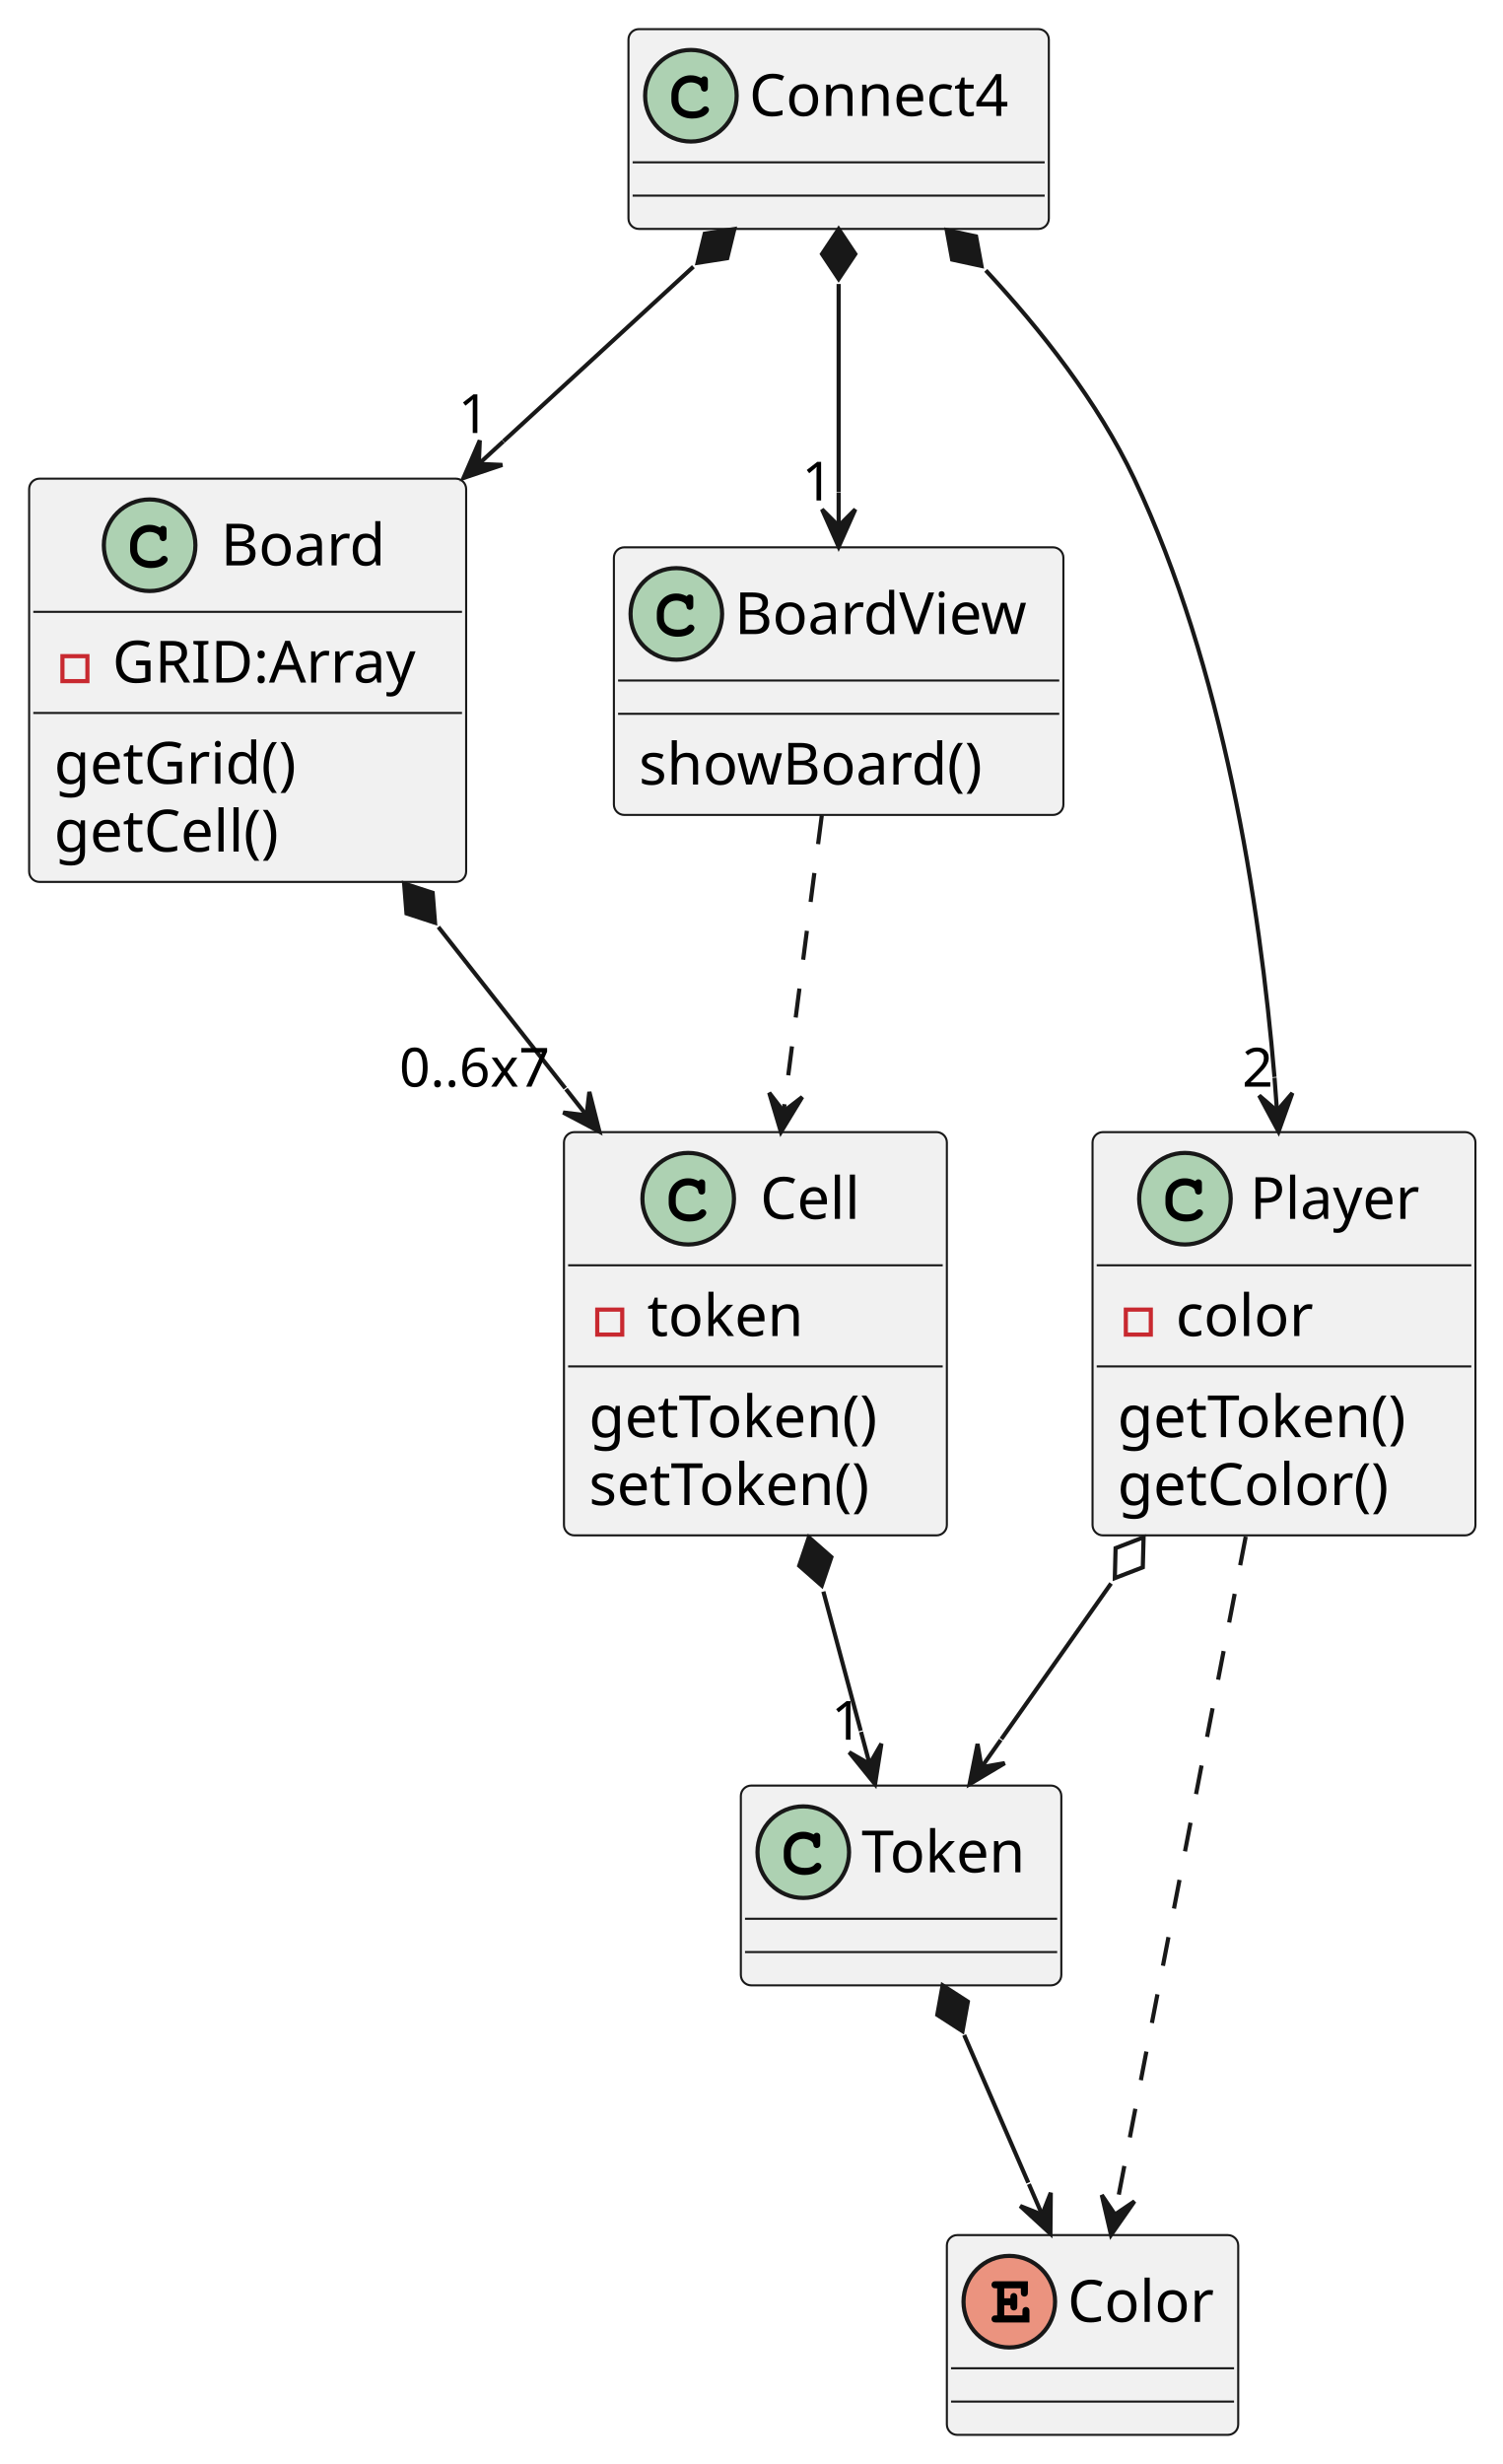
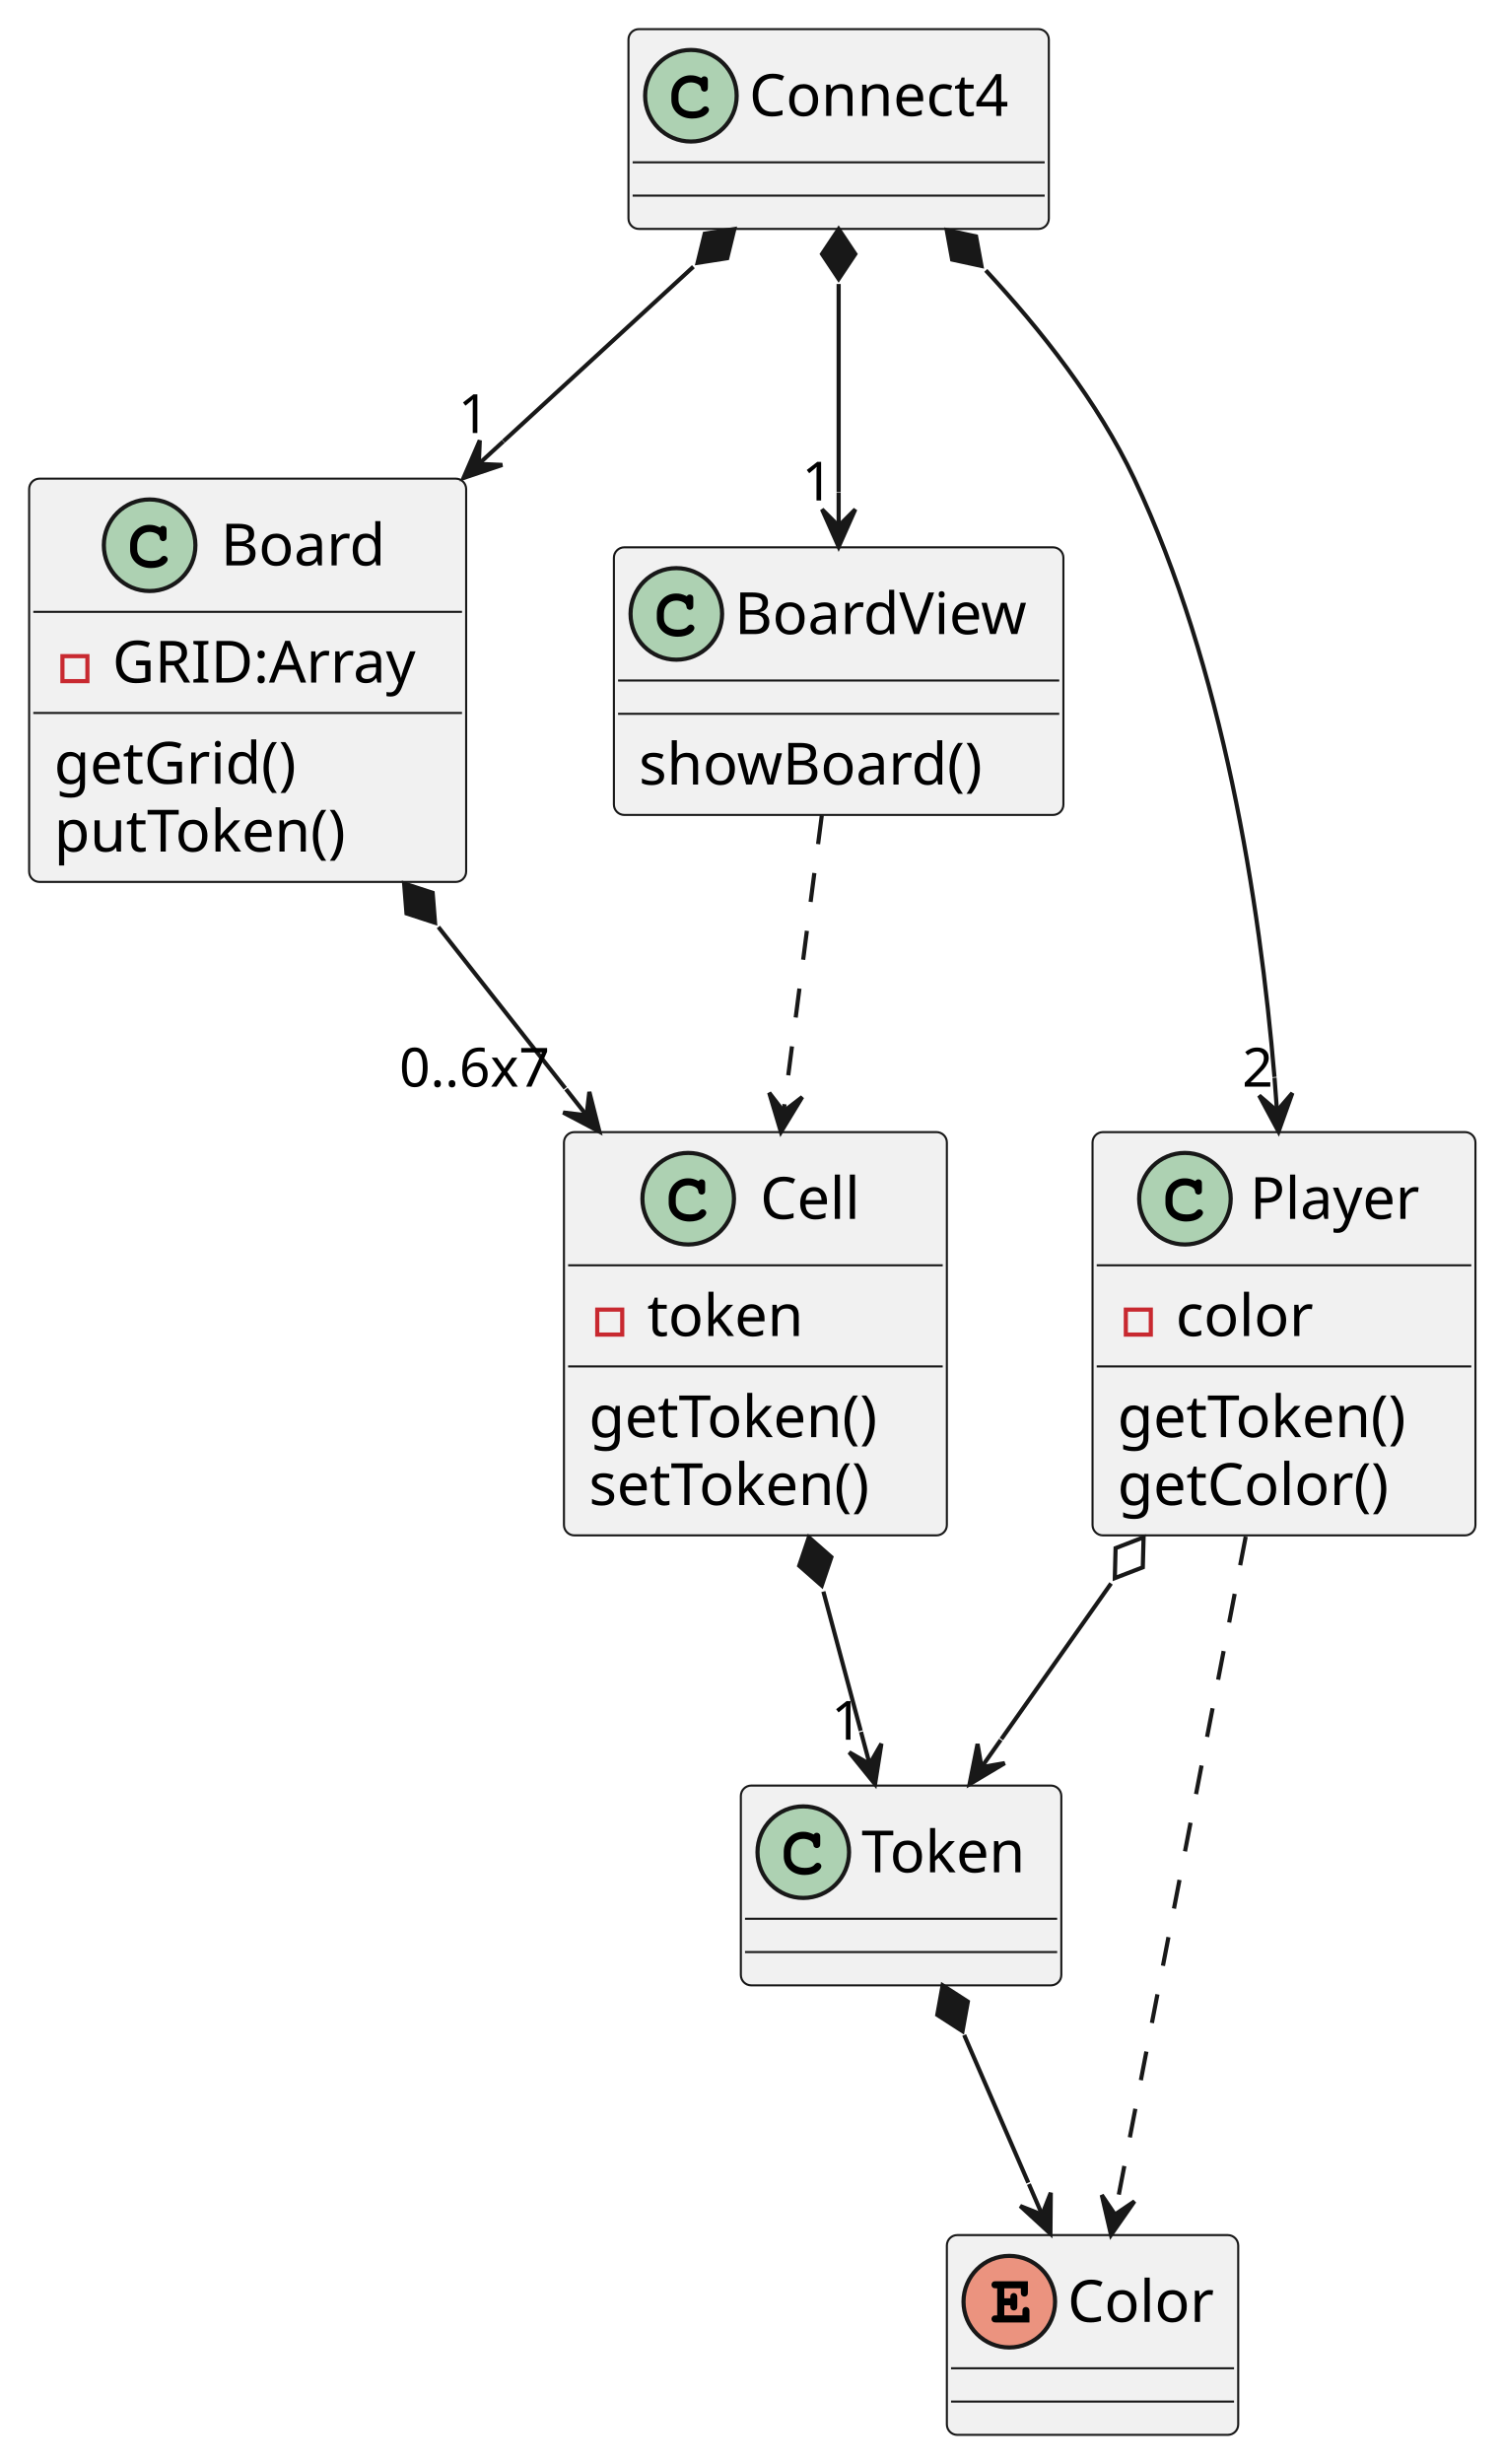
<svg xmlns="http://www.w3.org/2000/svg" contentStyleType="text/css" height="592px" preserveAspectRatio="none" style="width:361px;height:592px;background:#FFFFFF;" version="1.1" viewBox="0 0 361 592" width="361px" zoomAndPan="magnify">
  <defs />
  <g>
    <g id="elem_Connect4">
      <rect codeLine="1" fill="#F1F1F1" height="48" id="Connect4" rx="2.5" ry="2.5" style="stroke:#181818;stroke-width:0.5;" width="101" x="151" y="7" />
      <ellipse cx="166" cy="23" fill="#ADD1B2" rx="11" ry="11" style="stroke:#181818;stroke-width:1.0;" />
      <path d="M168.344,18.672 C167.406,18.234 166.812,18.094 165.938,18.094 C163.312,18.094 161.312,20.172 161.312,22.891 L161.312,24.016 C161.312,26.594 163.422,28.484 166.312,28.484 C167.531,28.484 168.688,28.188 169.438,27.641 C170.016,27.234 170.344,26.781 170.344,26.391 C170.344,25.938 169.953,25.547 169.484,25.547 C169.266,25.547 169.062,25.625 168.875,25.812 C168.422,26.297 168.422,26.297 168.234,26.391 C167.812,26.656 167.125,26.781 166.359,26.781 C164.312,26.781 163.016,25.688 163.016,23.984 L163.016,22.891 C163.016,21.109 164.266,19.797 166,19.797 C166.578,19.797 167.188,19.953 167.656,20.203 C168.141,20.484 168.312,20.703 168.406,21.109 C168.469,21.516 168.5,21.641 168.641,21.766 C168.781,21.906 169.016,22.016 169.234,22.016 C169.5,22.016 169.766,21.875 169.938,21.656 C170.047,21.5 170.078,21.312 170.078,20.891 L170.078,19.469 C170.078,19.031 170.062,18.906 169.969,18.75 C169.812,18.484 169.531,18.344 169.234,18.344 C168.938,18.344 168.734,18.438 168.516,18.75 L168.344,18.672 Z " fill="#000000" />
      <text fill="#000000" font-family="sans-serif" font-size="14" lengthAdjust="spacing" textLength="69" x="180" y="27.847">Connect4</text>
      <line style="stroke:#181818;stroke-width:0.5;" x1="152" x2="251" y1="39" y2="39" />
      <line style="stroke:#181818;stroke-width:0.5;" x1="152" x2="251" y1="47" y2="47" />
    </g>
    <g id="elem_Board">
      <rect codeLine="2" fill="#F1F1F1" height="96.891" id="Board" rx="2.5" ry="2.5" style="stroke:#181818;stroke-width:0.5;" width="105" x="7" y="115" />
      <ellipse cx="35.95" cy="131" fill="#ADD1B2" rx="11" ry="11" style="stroke:#181818;stroke-width:1.0;" />
      <path d="M38.294,126.672 C37.356,126.234 36.763,126.094 35.888,126.094 C33.263,126.094 31.262,128.172 31.262,130.891 L31.262,132.016 C31.262,134.594 33.372,136.484 36.263,136.484 C37.481,136.484 38.638,136.188 39.388,135.641 C39.966,135.234 40.294,134.781 40.294,134.391 C40.294,133.938 39.903,133.547 39.434,133.547 C39.216,133.547 39.013,133.625 38.825,133.812 C38.372,134.297 38.372,134.297 38.184,134.391 C37.763,134.656 37.075,134.781 36.309,134.781 C34.263,134.781 32.966,133.688 32.966,131.984 L32.966,130.891 C32.966,129.109 34.216,127.797 35.95,127.797 C36.528,127.797 37.138,127.953 37.606,128.203 C38.091,128.484 38.263,128.703 38.356,129.109 C38.419,129.516 38.45,129.641 38.591,129.766 C38.731,129.906 38.966,130.016 39.184,130.016 C39.45,130.016 39.716,129.875 39.888,129.656 C39.997,129.5 40.028,129.312 40.028,128.891 L40.028,127.469 C40.028,127.031 40.013,126.906 39.919,126.75 C39.763,126.484 39.481,126.344 39.184,126.344 C38.888,126.344 38.684,126.438 38.466,126.75 L38.294,126.672 Z " fill="#000000" />
      <text fill="#000000" font-family="sans-serif" font-size="14" lengthAdjust="spacing" textLength="42" x="53.05" y="135.847">Board</text>
      <line style="stroke:#181818;stroke-width:0.5;" x1="8" x2="111" y1="147" y2="147" />
      <rect fill="none" height="6" style="stroke:#C82930;stroke-width:1.0;" width="6" x="15" y="157.648" />
      <text fill="#000000" font-family="sans-serif" font-size="14" lengthAdjust="spacing" textLength="79" x="27" y="163.995">GRID:Array</text>
      <line style="stroke:#181818;stroke-width:0.5;" x1="8" x2="111" y1="171.297" y2="171.297" />
      <text fill="#000000" font-family="sans-serif" font-size="14" lengthAdjust="spacing" textLength="65" x="13" y="188.292">getGrid()</text>
-       <text fill="#000000" font-family="sans-serif" font-size="14" lengthAdjust="spacing" textLength="62" x="13" y="204.589">getCell()</text>
+       <text fill="#000000" font-family="sans-serif" font-size="14" lengthAdjust="spacing" textLength="80" x="13" y="204.589">putToken()</text>
    </g>
    <g id="elem_BoardView">
      <rect codeLine="8" fill="#F1F1F1" height="64.297" id="BoardView" rx="2.5" ry="2.5" style="stroke:#181818;stroke-width:0.5;" width="108" x="147.5" y="131.5" />
      <ellipse cx="162.5" cy="147.5" fill="#ADD1B2" rx="11" ry="11" style="stroke:#181818;stroke-width:1.0;" />
      <path d="M164.844,143.172 C163.906,142.734 163.312,142.594 162.438,142.594 C159.812,142.594 157.812,144.672 157.812,147.391 L157.812,148.516 C157.812,151.094 159.922,152.984 162.812,152.984 C164.031,152.984 165.188,152.688 165.938,152.141 C166.516,151.734 166.844,151.281 166.844,150.891 C166.844,150.438 166.453,150.047 165.984,150.047 C165.766,150.047 165.562,150.125 165.375,150.312 C164.922,150.797 164.922,150.797 164.734,150.891 C164.312,151.156 163.625,151.281 162.859,151.281 C160.812,151.281 159.516,150.188 159.516,148.484 L159.516,147.391 C159.516,145.609 160.766,144.297 162.5,144.297 C163.078,144.297 163.688,144.453 164.156,144.703 C164.641,144.984 164.812,145.203 164.906,145.609 C164.969,146.016 165,146.141 165.141,146.266 C165.281,146.406 165.516,146.516 165.734,146.516 C166,146.516 166.266,146.375 166.438,146.156 C166.547,146 166.578,145.812 166.578,145.391 L166.578,143.969 C166.578,143.531 166.562,143.406 166.469,143.25 C166.312,142.984 166.031,142.844 165.734,142.844 C165.438,142.844 165.234,142.938 165.016,143.25 L164.844,143.172 Z " fill="#000000" />
      <text fill="#000000" font-family="sans-serif" font-size="14" lengthAdjust="spacing" textLength="76" x="176.5" y="152.347">BoardView</text>
      <line style="stroke:#181818;stroke-width:0.5;" x1="148.5" x2="254.5" y1="163.5" y2="163.5" />
      <line style="stroke:#181818;stroke-width:0.5;" x1="148.5" x2="254.5" y1="171.5" y2="171.5" />
      <text fill="#000000" font-family="sans-serif" font-size="14" lengthAdjust="spacing" textLength="88" x="153.5" y="188.495">showBoard()</text>
    </g>
    <g id="elem_Player">
      <rect codeLine="11" fill="#F1F1F1" height="96.891" id="Player" rx="2.5" ry="2.5" style="stroke:#181818;stroke-width:0.5;" width="92" x="262.5" y="272" />
      <ellipse cx="284.7" cy="288" fill="#ADD1B2" rx="11" ry="11" style="stroke:#181818;stroke-width:1.0;" />
      <path d="M287.044,283.672 C286.106,283.234 285.512,283.094 284.637,283.094 C282.012,283.094 280.012,285.172 280.012,287.891 L280.012,289.016 C280.012,291.594 282.122,293.484 285.012,293.484 C286.231,293.484 287.387,293.188 288.137,292.641 C288.716,292.234 289.044,291.781 289.044,291.391 C289.044,290.938 288.653,290.547 288.184,290.547 C287.966,290.547 287.762,290.625 287.575,290.812 C287.122,291.297 287.122,291.297 286.934,291.391 C286.512,291.656 285.825,291.781 285.059,291.781 C283.012,291.781 281.716,290.688 281.716,288.984 L281.716,287.891 C281.716,286.109 282.966,284.797 284.7,284.797 C285.278,284.797 285.887,284.953 286.356,285.203 C286.841,285.484 287.012,285.703 287.106,286.109 C287.169,286.516 287.2,286.641 287.341,286.766 C287.481,286.906 287.716,287.016 287.934,287.016 C288.2,287.016 288.466,286.875 288.637,286.656 C288.747,286.5 288.778,286.312 288.778,285.891 L288.778,284.469 C288.778,284.031 288.762,283.906 288.669,283.75 C288.512,283.484 288.231,283.344 287.934,283.344 C287.637,283.344 287.434,283.438 287.216,283.75 L287.044,283.672 Z " fill="#000000" />
      <text fill="#000000" font-family="sans-serif" font-size="14" lengthAdjust="spacing" textLength="44" x="300.3" y="292.847">Player</text>
      <line style="stroke:#181818;stroke-width:0.5;" x1="263.5" x2="353.5" y1="304" y2="304" />
      <rect fill="none" height="6" style="stroke:#C82930;stroke-width:1.0;" width="6" x="270.5" y="314.648" />
      <text fill="#000000" font-family="sans-serif" font-size="14" lengthAdjust="spacing" textLength="36" x="282.5" y="320.995">color</text>
      <line style="stroke:#181818;stroke-width:0.5;" x1="263.5" x2="353.5" y1="328.297" y2="328.297" />
      <text fill="#000000" font-family="sans-serif" font-size="14" lengthAdjust="spacing" textLength="80" x="268.5" y="345.292">getToken()</text>
      <text fill="#000000" font-family="sans-serif" font-size="14" lengthAdjust="spacing" textLength="73" x="268.5" y="361.589">getColor()</text>
    </g>
    <g id="elem_Cell">
      <rect codeLine="16" fill="#F1F1F1" height="96.891" id="Cell" rx="2.5" ry="2.5" style="stroke:#181818;stroke-width:0.5;" width="92" x="135.5" y="272" />
      <ellipse cx="165.35" cy="288" fill="#ADD1B2" rx="11" ry="11" style="stroke:#181818;stroke-width:1.0;" />
      <path d="M167.694,283.672 C166.756,283.234 166.162,283.094 165.287,283.094 C162.662,283.094 160.662,285.172 160.662,287.891 L160.662,289.016 C160.662,291.594 162.772,293.484 165.662,293.484 C166.881,293.484 168.037,293.188 168.787,292.641 C169.366,292.234 169.694,291.781 169.694,291.391 C169.694,290.938 169.303,290.547 168.834,290.547 C168.616,290.547 168.412,290.625 168.225,290.812 C167.772,291.297 167.772,291.297 167.584,291.391 C167.162,291.656 166.475,291.781 165.709,291.781 C163.662,291.781 162.366,290.688 162.366,288.984 L162.366,287.891 C162.366,286.109 163.616,284.797 165.35,284.797 C165.928,284.797 166.537,284.953 167.006,285.203 C167.491,285.484 167.662,285.703 167.756,286.109 C167.819,286.516 167.85,286.641 167.991,286.766 C168.131,286.906 168.366,287.016 168.584,287.016 C168.85,287.016 169.116,286.875 169.287,286.656 C169.397,286.5 169.428,286.312 169.428,285.891 L169.428,284.469 C169.428,284.031 169.412,283.906 169.319,283.75 C169.162,283.484 168.881,283.344 168.584,283.344 C168.287,283.344 168.084,283.438 167.866,283.75 L167.694,283.672 Z " fill="#000000" />
      <text fill="#000000" font-family="sans-serif" font-size="14" lengthAdjust="spacing" textLength="27" x="182.65" y="292.847">Cell</text>
      <line style="stroke:#181818;stroke-width:0.5;" x1="136.5" x2="226.5" y1="304" y2="304" />
      <rect fill="none" height="6" style="stroke:#C82930;stroke-width:1.0;" width="6" x="143.5" y="314.648" />
      <text fill="#000000" font-family="sans-serif" font-size="14" lengthAdjust="spacing" textLength="43" x="155.5" y="320.995">token</text>
      <line style="stroke:#181818;stroke-width:0.5;" x1="136.5" x2="226.5" y1="328.297" y2="328.297" />
      <text fill="#000000" font-family="sans-serif" font-size="14" lengthAdjust="spacing" textLength="80" x="141.5" y="345.292">getToken()</text>
      <text fill="#000000" font-family="sans-serif" font-size="14" lengthAdjust="spacing" textLength="78" x="141.5" y="361.589">setToken()</text>
    </g>
    <g id="elem_Token">
      <rect codeLine="21" fill="#F1F1F1" height="48" id="Token" rx="2.5" ry="2.5" style="stroke:#181818;stroke-width:0.5;" width="77" x="178" y="429" />
      <ellipse cx="193" cy="445" fill="#ADD1B2" rx="11" ry="11" style="stroke:#181818;stroke-width:1.0;" />
      <path d="M195.344,440.672 C194.406,440.234 193.812,440.094 192.938,440.094 C190.312,440.094 188.312,442.172 188.312,444.891 L188.312,446.016 C188.312,448.594 190.422,450.484 193.312,450.484 C194.531,450.484 195.688,450.188 196.438,449.641 C197.016,449.234 197.344,448.781 197.344,448.391 C197.344,447.938 196.953,447.547 196.484,447.547 C196.266,447.547 196.062,447.625 195.875,447.812 C195.422,448.297 195.422,448.297 195.234,448.391 C194.812,448.656 194.125,448.781 193.359,448.781 C191.312,448.781 190.016,447.688 190.016,445.984 L190.016,444.891 C190.016,443.109 191.266,441.797 193,441.797 C193.578,441.797 194.188,441.953 194.656,442.203 C195.141,442.484 195.312,442.703 195.406,443.109 C195.469,443.516 195.5,443.641 195.641,443.766 C195.781,443.906 196.016,444.016 196.234,444.016 C196.5,444.016 196.766,443.875 196.938,443.656 C197.047,443.5 197.078,443.312 197.078,442.891 L197.078,441.469 C197.078,441.031 197.062,440.906 196.969,440.75 C196.812,440.484 196.531,440.344 196.234,440.344 C195.938,440.344 195.734,440.438 195.516,440.75 L195.344,440.672 Z " fill="#000000" />
      <text fill="#000000" font-family="sans-serif" font-size="14" lengthAdjust="spacing" textLength="45" x="207" y="449.847">Token</text>
      <line style="stroke:#181818;stroke-width:0.5;" x1="179" x2="254" y1="461" y2="461" />
      <line style="stroke:#181818;stroke-width:0.5;" x1="179" x2="254" y1="469" y2="469" />
    </g>
    <g id="elem_Color">
      <rect codeLine="22" fill="#F1F1F1" height="48" id="Color" rx="2.5" ry="2.5" style="stroke:#181818;stroke-width:0.5;" width="70" x="227.5" y="537" />
      <ellipse cx="242.5" cy="553" fill="#EB937F" rx="11" ry="11" style="stroke:#181818;stroke-width:1.0;" />
      <path d="M241.297,553.875 L242.75,553.875 L242.75,553.984 C242.75,554.391 242.781,554.547 242.859,554.703 C243.016,554.953 243.297,555.109 243.594,555.109 C243.844,555.109 244.109,554.969 244.266,554.75 C244.391,554.594 244.422,554.438 244.422,553.984 L244.422,552.062 C244.422,551.906 244.422,551.859 244.406,551.703 C244.344,551.234 244.031,550.922 243.578,550.922 C243.328,550.922 243.062,551.062 242.891,551.281 C242.781,551.453 242.75,551.609 242.75,552.062 L242.75,552.188 L241.297,552.188 L241.297,549.781 L245.281,549.781 L245.281,550.641 C245.281,551.047 245.312,551.219 245.391,551.375 C245.562,551.625 245.844,551.781 246.125,551.781 C246.391,551.781 246.656,551.641 246.828,551.422 C246.938,551.25 246.969,551.109 246.969,550.641 L246.969,548.094 L239.344,548.094 C238.906,548.094 238.781,548.109 238.625,548.203 C238.375,548.359 238.219,548.656 238.219,548.938 C238.219,549.219 238.359,549.469 238.578,549.641 C238.734,549.75 238.922,549.781 239.344,549.781 L239.594,549.781 L239.594,556.297 L239.344,556.297 C238.938,556.297 238.781,556.312 238.625,556.422 C238.375,556.594 238.219,556.859 238.219,557.156 C238.219,557.422 238.359,557.672 238.578,557.828 C238.719,557.953 238.953,558 239.344,558 L247.344,558 L247.344,555.422 C247.344,554.984 247.312,554.844 247.234,554.688 C247.062,554.438 246.781,554.281 246.5,554.281 C246.234,554.281 245.969,554.391 245.797,554.641 C245.688,554.797 245.656,554.938 245.656,555.422 L245.656,556.297 L241.297,556.297 L241.297,553.875 Z " fill="#000000" />
      <text fill="#000000" font-family="sans-serif" font-size="14" lengthAdjust="spacing" textLength="38" x="256.5" y="557.847">Color</text>
      <line style="stroke:#181818;stroke-width:0.5;" x1="228.5" x2="296.5" y1="569" y2="569" />
      <line style="stroke:#181818;stroke-width:0.5;" x1="228.5" x2="296.5" y1="577" y2="577" />
    </g>
    <g id="link_Connect4_Board">
      <path codeLine="24" d="M166.599,64.074 C152.827,76.731 136.586,91.657 120.971,106.007 " fill="none" id="Connect4-Board" style="stroke:#181818;stroke-width:1.0;" />
      <polygon fill="#181818" points="176.44,55.03,169.316,56.145,167.605,63.15,174.729,62.035,176.44,55.03" style="stroke:#181818;stroke-width:1.0;" />
      <polygon fill="#181818" points="111.357,114.843,120.69,111.698,115.038,111.46,115.276,105.808,111.357,114.843" style="stroke:#181818;stroke-width:1.0;" />
      <line style="stroke:#181818;stroke-width:1.0;" x1="115.038" x2="120.929" y1="111.46" y2="106.046" />
      <text fill="#000000" font-family="sans-serif" font-size="13" lengthAdjust="spacing" textLength="8" x="110.087" y="104.03">1</text>
    </g>
    <g id="link_Connect4_BoardView">
      <path codeLine="25" d="M201.5,68.232 C201.5,83.73 201.5,101.971 201.5,118.258 " fill="none" id="Connect4-BoardView" style="stroke:#181818;stroke-width:1.0;" />
      <polygon fill="#181818" points="201.5,55.03,197.5,61.03,201.5,67.03,205.5,61.03,201.5,55.03" style="stroke:#181818;stroke-width:1.0;" />
      <polygon fill="#181818" points="201.5,131.375,205.5,122.375,201.5,126.375,197.5,122.375,201.5,131.375" style="stroke:#181818;stroke-width:1.0;" />
      <line style="stroke:#181818;stroke-width:1.0;" x1="201.5" x2="201.5" y1="126.375" y2="118.375" />
      <text fill="#000000" font-family="sans-serif" font-size="13" lengthAdjust="spacing" textLength="8" x="192.675" y="120.252">1</text>
    </g>
    <g id="link_Connect4_Player">
      <path codeLine="26" d="M236.849,64.964 C250.01,79.133 263.838,96.647 272.5,115 C293.88,160.303 302.657,216.679 306.213,258.759 " fill="none" id="Connect4-Player" style="stroke:#181818;stroke-width:1.0;" />
      <polygon fill="#181818" points="227.466,55.274,228.766,62.367,235.814,63.895,234.513,56.802,227.466,55.274" style="stroke:#181818;stroke-width:1.0;" />
      <polygon fill="#181818" points="307.193,271.887,310.511,262.614,306.82,266.901,302.534,263.21,307.193,271.887" style="stroke:#181818;stroke-width:1.0;" />
      <line style="stroke:#181818;stroke-width:1.0;" x1="306.82" x2="306.225" y1="266.901" y2="258.923" />
      <text fill="#000000" font-family="sans-serif" font-size="13" lengthAdjust="spacing" textLength="8" x="298.447" y="261.08">2</text>
    </g>
    <g id="link_BoardView_Cell">
      <path codeLine="27" d="M197.453,195.867 C194.821,216.265 191.323,243.368 188.274,266.998 " fill="none" id="BoardView-to-Cell" style="stroke:#181818;stroke-width:1.0;stroke-dasharray:7.0,7.0;" />
      <polygon fill="#181818" points="187.631,271.984,192.75,263.57,188.271,267.025,184.816,262.546,187.631,271.984" style="stroke:#181818;stroke-width:1.0;" />
    </g>
    <g id="link_Player_Token">
      <path codeLine="28" d="M266.951,380.437 C257.925,393.24 248.668,406.37 240.588,417.832 " fill="none" id="Player-Token" style="stroke:#181818;stroke-width:1.0;" />
      <polygon fill="none" points="274.765,369.352,268.039,371.951,267.851,379.16,274.577,376.561,274.765,369.352" style="stroke:#181818;stroke-width:1.0;" />
      <polygon fill="#181818" points="232.953,428.662,241.408,423.611,235.834,424.575,234.87,419.002,232.953,428.662" style="stroke:#181818;stroke-width:1.0;" />
      <line style="stroke:#181818;stroke-width:1.0;" x1="235.834" x2="240.443" y1="424.575" y2="418.037" />
    </g>
    <g id="link_Token_Color">
      <path codeLine="29" d="M231.661,488.935 C236.603,500.325 242.095,512.979 247.058,524.415 " fill="none" id="Token-Color" style="stroke:#181818;stroke-width:1.0;" />
      <polygon fill="#181818" points="226.481,477,225.2,484.096,231.258,488.008,232.539,480.912,226.481,477" style="stroke:#181818;stroke-width:1.0;" />
      <polygon fill="#181818" points="252.379,536.678,252.466,526.83,250.388,532.092,245.127,530.015,252.379,536.678" style="stroke:#181818;stroke-width:1.0;" />
      <line style="stroke:#181818;stroke-width:1.0;" x1="250.388" x2="247.204" y1="532.092" y2="524.753" />
    </g>
    <g id="link_Player_Color">
      <path codeLine="30" d="M299.302,369.191 C289.917,417.847 275.668,491.725 267.942,531.782 " fill="none" id="Player-to-Color" style="stroke:#181818;stroke-width:1.0;stroke-dasharray:7.0,7.0;" />
      <polygon fill="#181818" points="266.942,536.967,272.574,528.888,267.889,532.058,264.719,527.373,266.942,536.967" style="stroke:#181818;stroke-width:1.0;" />
    </g>
    <g id="link_Board_Cell">
      <path codeLine="32" d="M105.326,222.721 C115.298,235.391 125.848,248.795 135.815,261.458 " fill="none" id="Board-Cell" style="stroke:#181818;stroke-width:1.0;" />
      <polygon fill="#181818" points="97.1,212.27,97.667,219.459,104.521,221.7,103.954,214.511,97.1,212.27" style="stroke:#181818;stroke-width:1.0;" />
      <polygon fill="#181818" points="144.025,271.888,141.601,262.342,140.932,267.959,135.315,267.29,144.025,271.888" style="stroke:#181818;stroke-width:1.0;" />
      <line style="stroke:#181818;stroke-width:1.0;" x1="140.932" x2="135.984" y1="267.959" y2="261.673" />
      <text fill="#000000" font-family="sans-serif" font-size="13" lengthAdjust="spacing" textLength="40" x="95.942" y="261.081">0..6x7</text>
    </g>
    <g id="link_Cell_Token">
      <path codeLine="33" d="M197.831,382.39 C200.9,393.833 204.017,405.455 206.802,415.84 " fill="none" id="Cell-Token" style="stroke:#181818;stroke-width:1.0;" />
      <polygon fill="#181818" points="194.334,369.352,192.025,376.183,197.442,380.942,199.752,374.111,194.334,369.352" style="stroke:#181818;stroke-width:1.0;" />
      <polygon fill="#181818" points="210.241,428.662,211.773,418.933,208.946,423.833,204.046,421.006,210.241,428.662" style="stroke:#181818;stroke-width:1.0;" />
      <line style="stroke:#181818;stroke-width:1.0;" x1="208.946" x2="206.873" y1="423.833" y2="416.106" />
      <text fill="#000000" font-family="sans-serif" font-size="13" lengthAdjust="spacing" textLength="8" x="199.74" y="417.985">1</text>
    </g>
  </g>
</svg>
